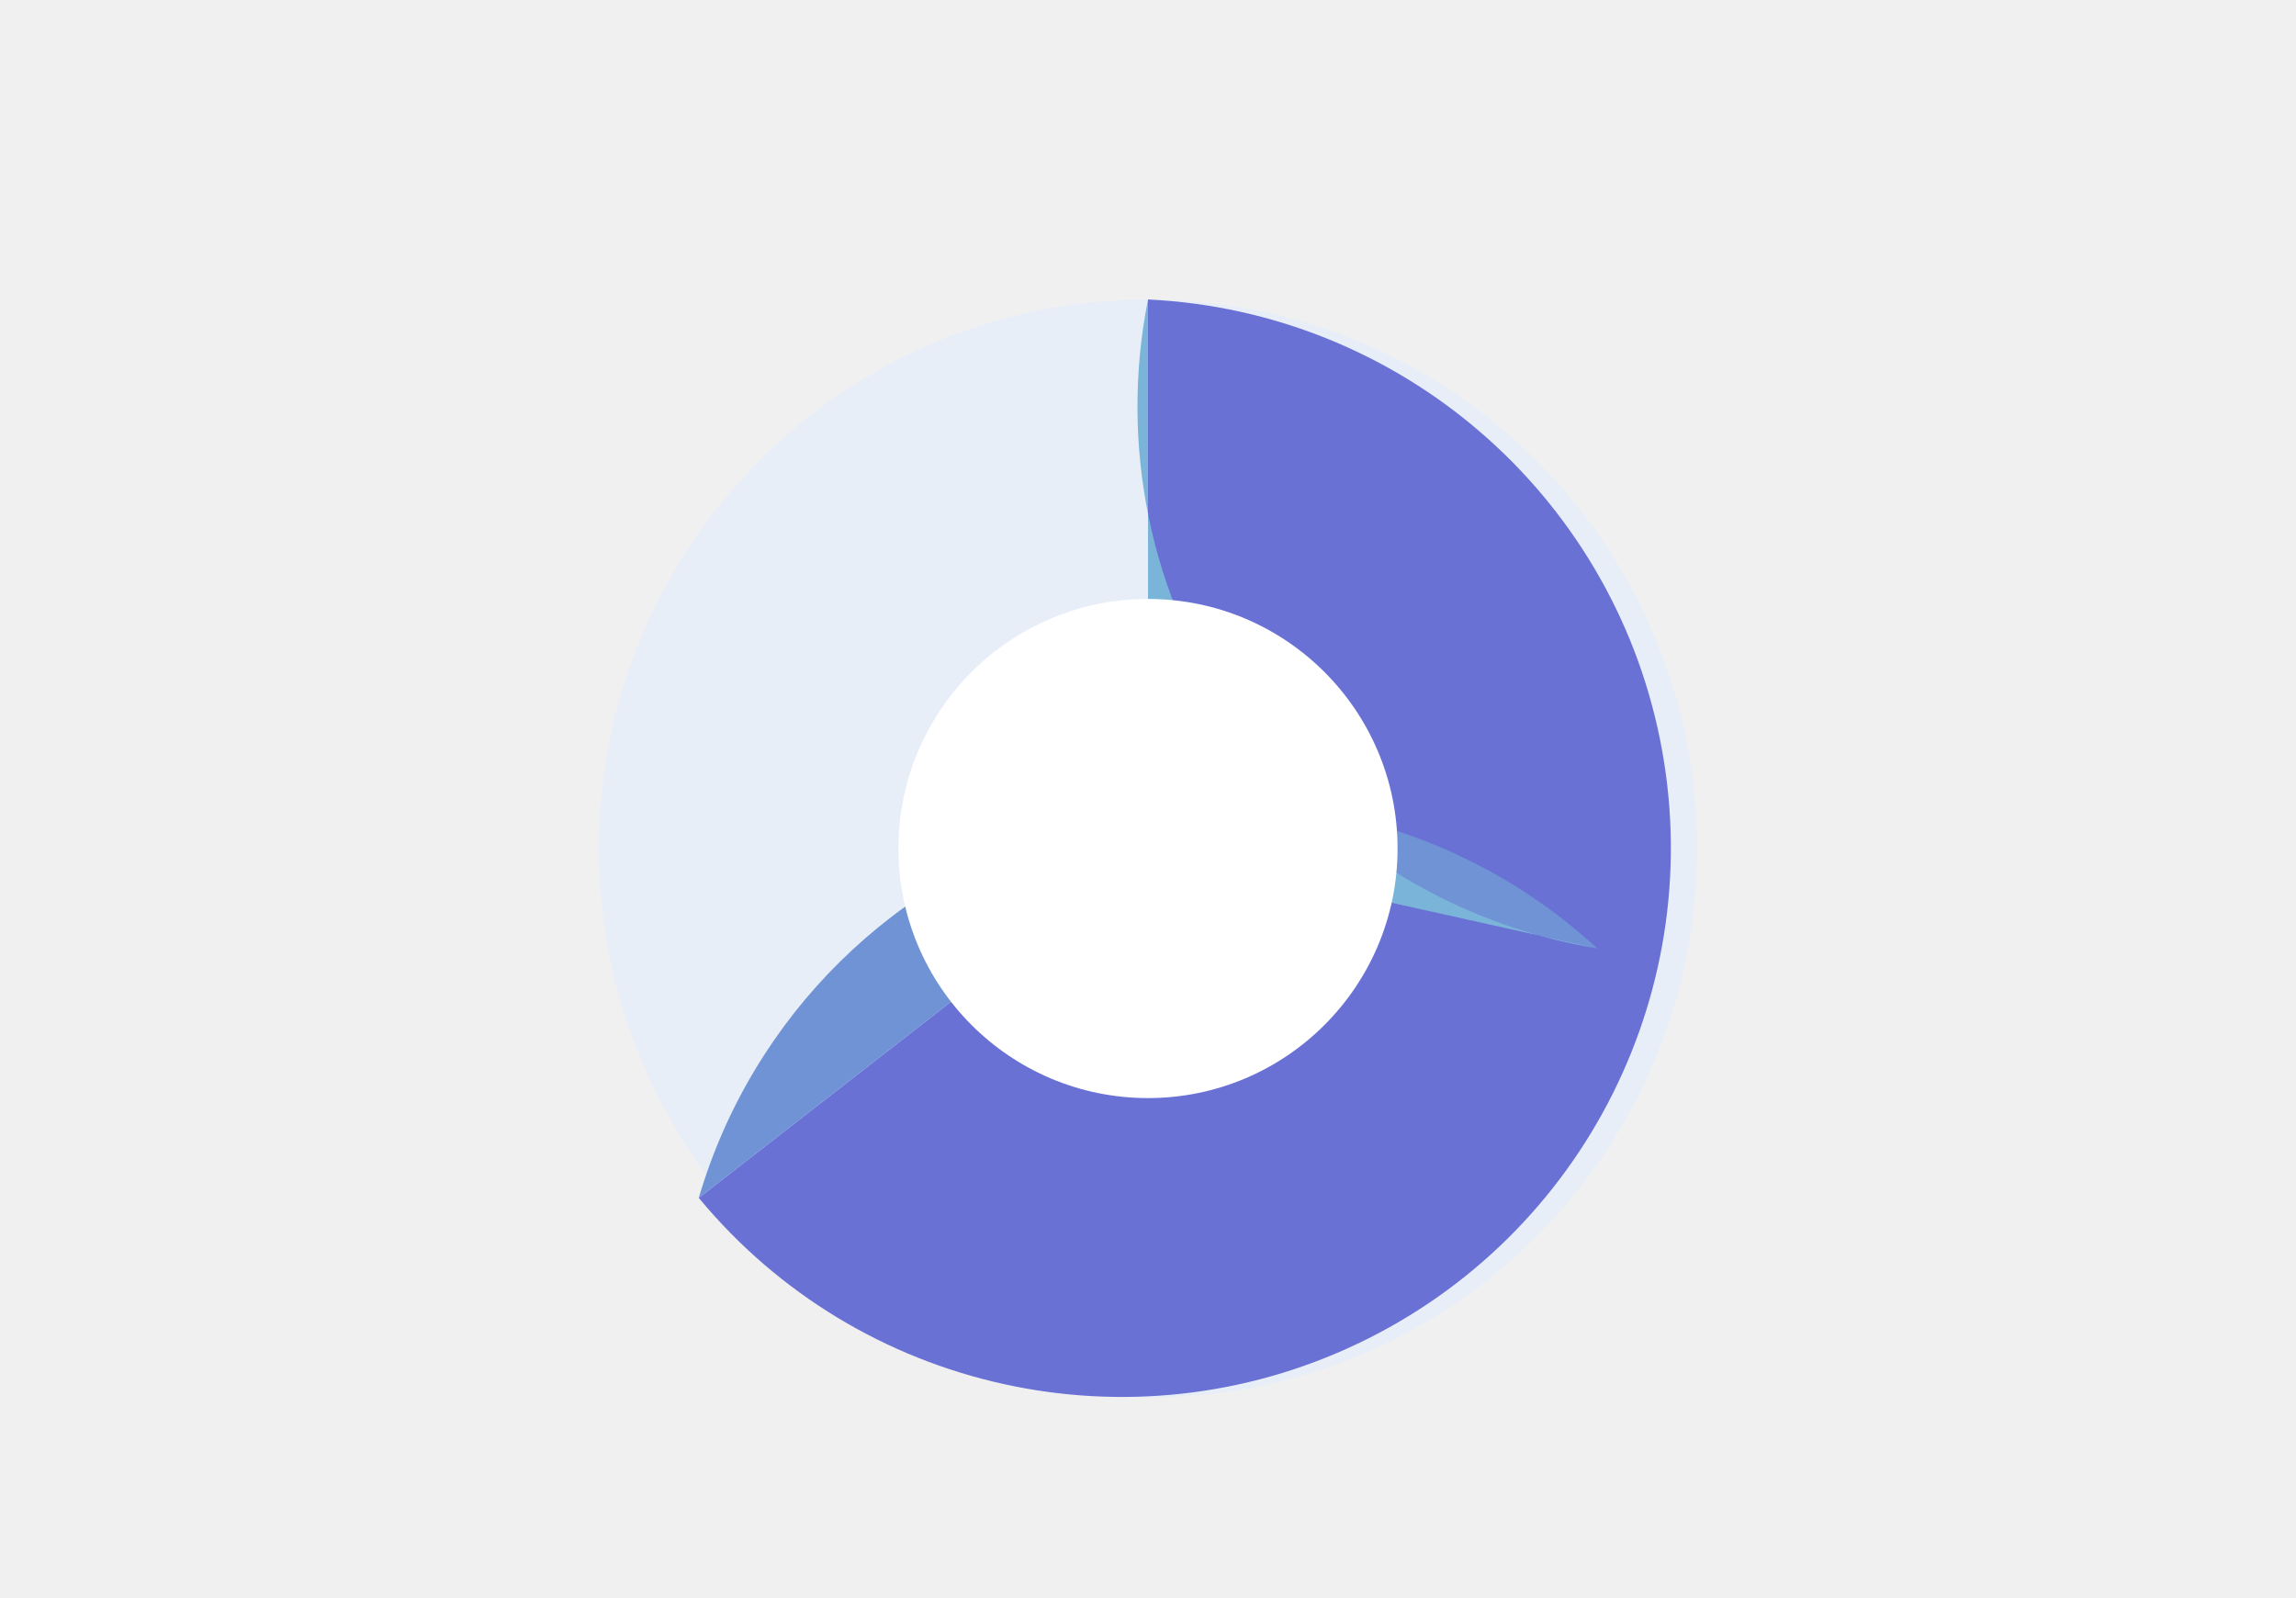
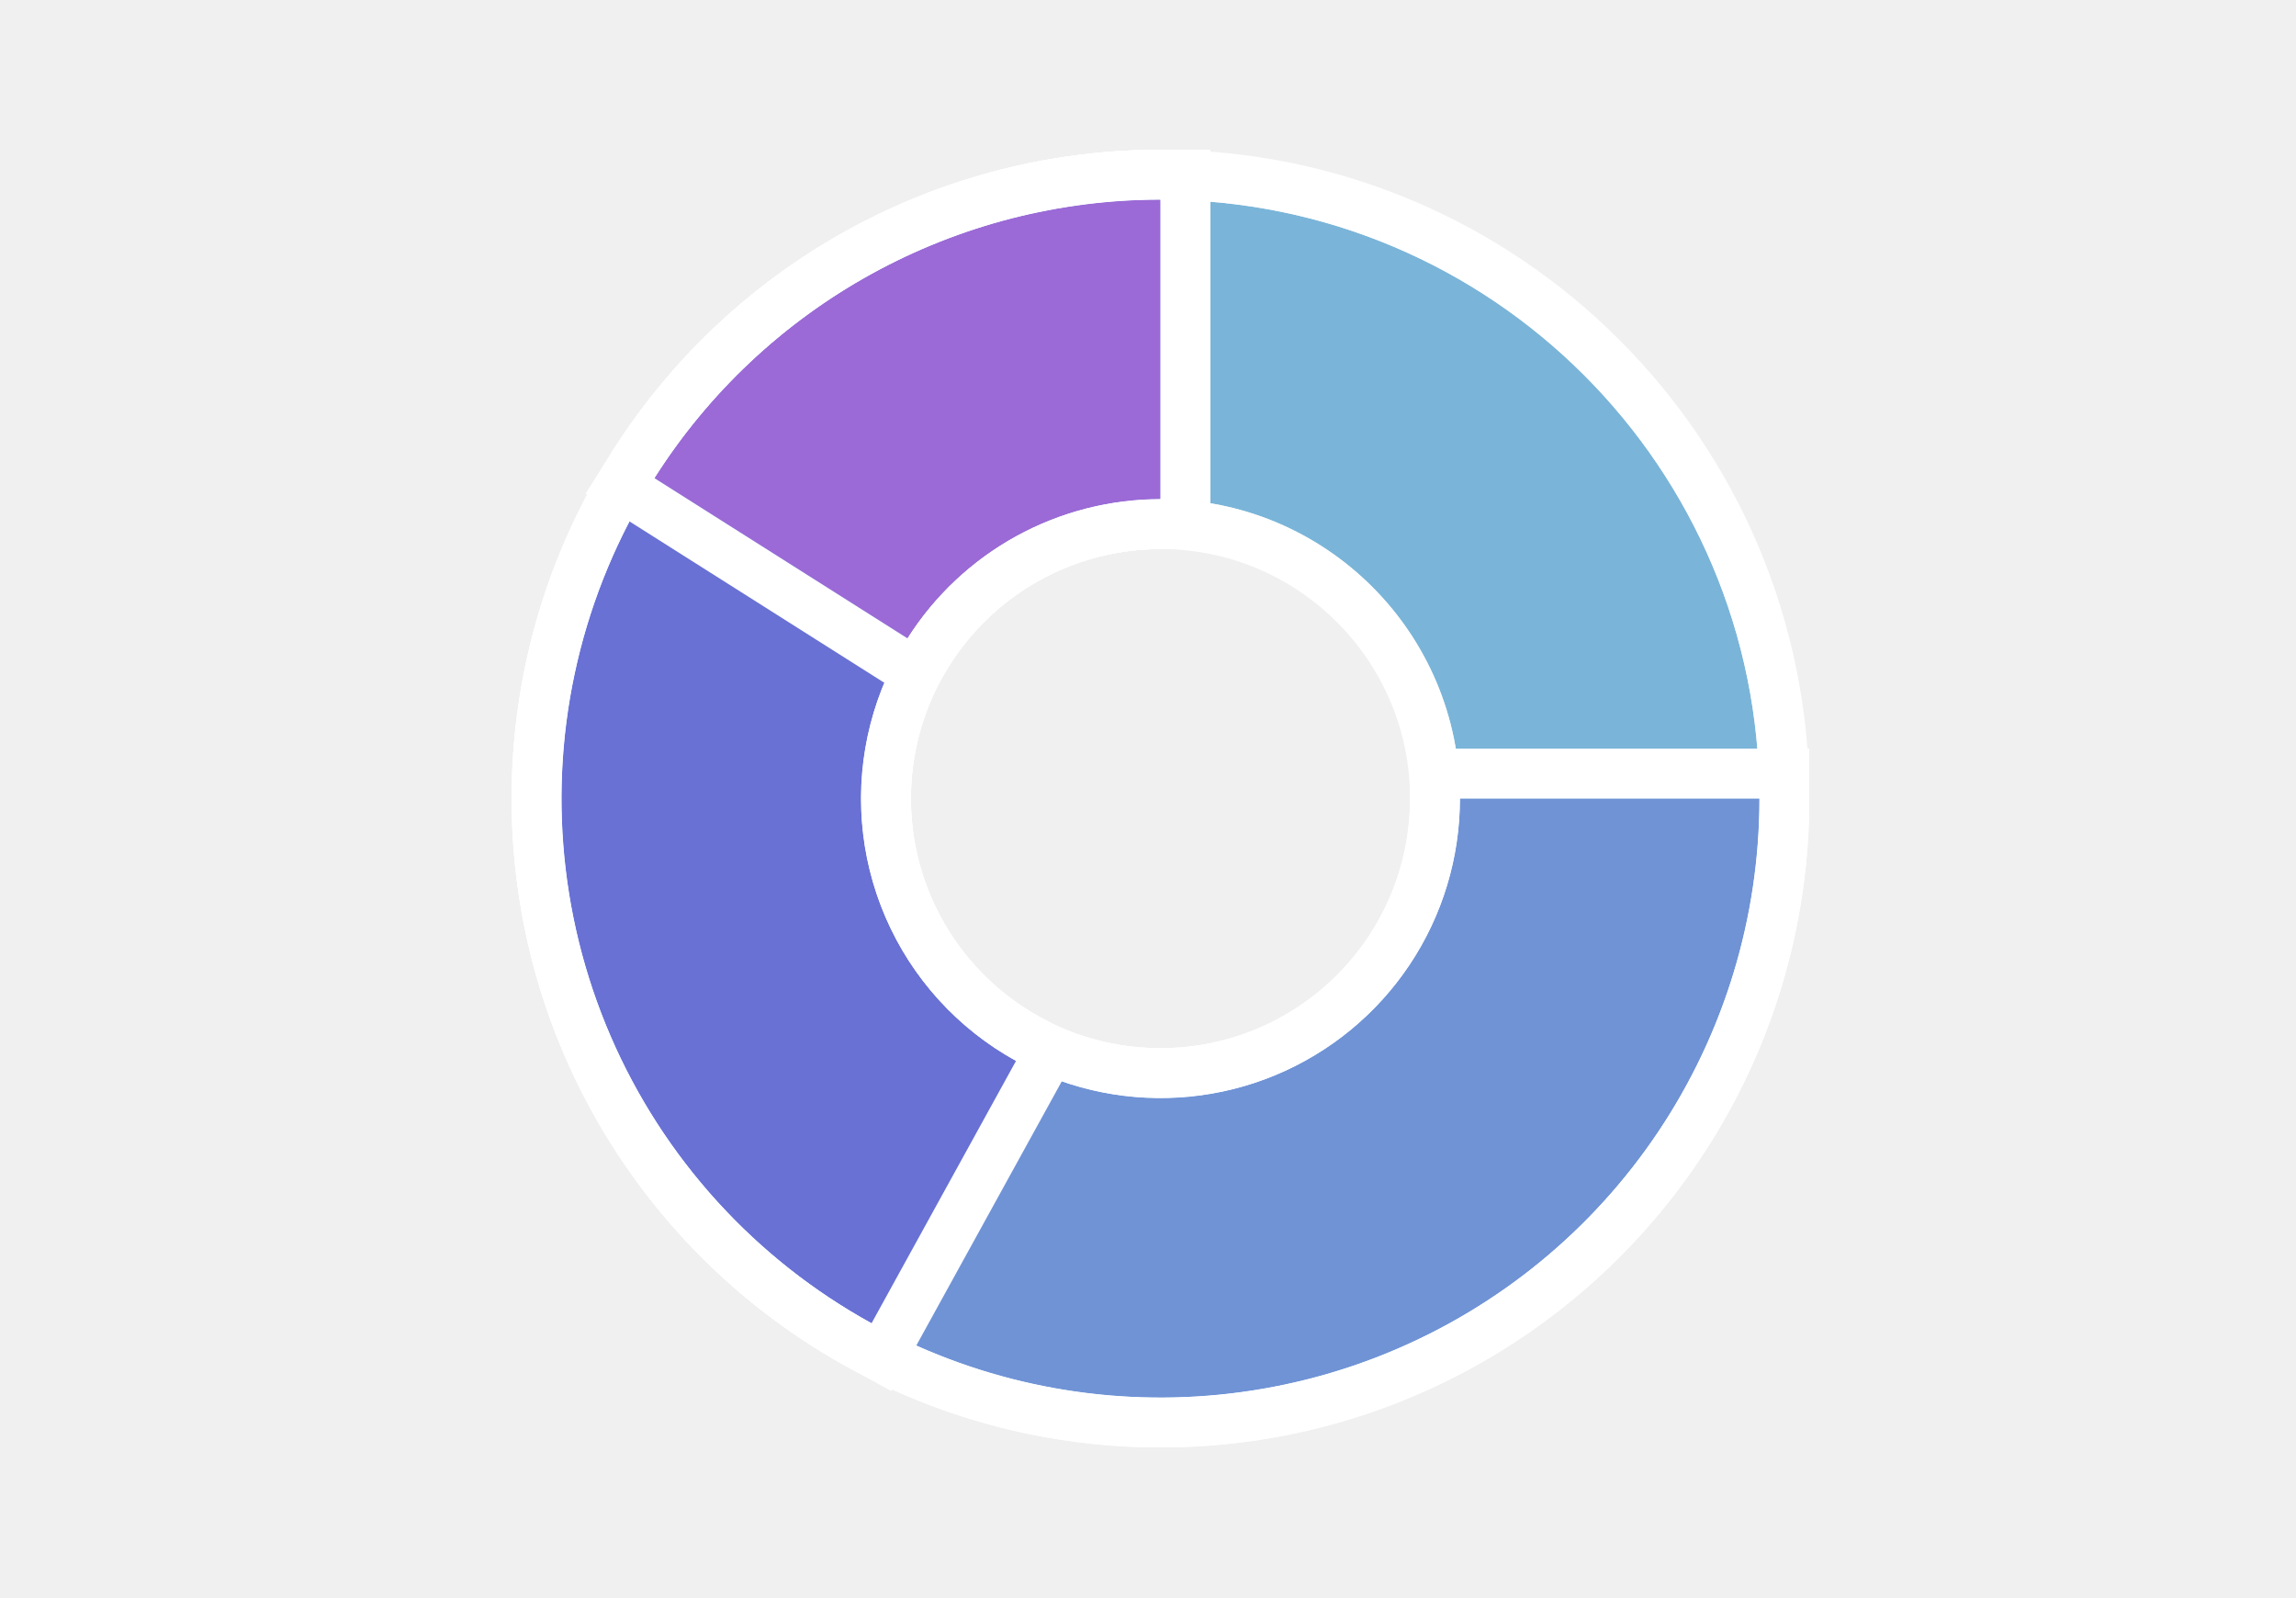
<svg xmlns="http://www.w3.org/2000/svg" width="92" height="64" viewBox="0 0 92 64" fill="none">
-   <circle cx="46" cy="34" r="22" fill="#E8EEF8" />
-   <path d="M46 12 A22 22 0 1 1 28 48 L46 34 Z" fill="#6971D5" />
-   <path d="M28 48 A22 22 0 0 1 64 38 L46 34 Z" fill="#7093D6" />
-   <path d="M64 38 A22 22 0 0 1 46 12 L46 34 Z" fill="#7AB5D9" />
-   <circle cx="46" cy="34" r="10" fill="#fff" />
+   <mask id="path-2-outside-1_2488_2543" maskUnits="userSpaceOnUse" x="20.5" y="6" width="52" height="52" fill="black">
+     <rect fill="white" x="20.5" y="6" width="52" height="52" />
+     <path d="M70.5 32C70.5 45.255 59.755 56 46.5 56C33.245 56 22.5 45.255 22.5 32C22.5 18.745 33.245 8 46.5 8C59.755 8 70.5 18.745 70.5 32ZM34.5 32C34.5 38.627 39.873 44 46.5 44C53.127 44 58.5 38.627 58.5 32C58.5 25.373 53.127 20 46.5 20C39.873 20 34.5 25.373 34.5 32Z" />
+   </mask>
+   <path d="M70.5 32C70.5 45.255 59.755 56 46.5 56C33.245 56 22.5 45.255 22.5 32C22.5 18.745 33.245 8 46.5 8C59.755 8 70.5 18.745 70.5 32ZM34.5 32C34.5 38.627 39.873 44 46.5 44C53.127 44 58.5 38.627 58.5 32C58.5 25.373 53.127 20 46.5 20C39.873 20 34.5 25.373 34.5 32Z" fill="#7AB5D9" />
+   <path d="M70.5 32C70.5 45.255 59.755 56 46.5 56C33.245 56 22.5 45.255 22.5 32C22.5 18.745 33.245 8 46.5 8C59.755 8 70.5 18.745 70.5 32ZM34.5 32C34.5 38.627 39.873 44 46.5 44C53.127 44 58.5 38.627 58.5 32C58.5 25.373 53.127 20 46.5 20C39.873 20 34.5 25.373 34.5 32Z" stroke="white" stroke-width="4" mask="url(#path-2-outside-1_2488_2543)" />
+   <mask id="path-3-outside-2_2488_2543" maskUnits="userSpaceOnUse" x="20.5" y="6" width="52" height="52" fill="black">
+     <rect fill="white" x="20.5" y="6" width="52" height="52" />
+     <path d="M46.5 8C41.753 8 37.113 9.408 33.166 12.045C29.22 14.682 26.143 18.43 24.327 22.816C22.51 27.201 22.035 32.027 22.961 36.682C23.887 41.338 26.173 45.614 29.529 48.971C32.886 52.327 37.162 54.613 41.818 55.539C46.473 56.465 51.299 55.99 55.684 54.173C60.07 52.357 63.818 49.281 66.455 45.334C69.092 41.387 70.5 36.747 70.5 32H58.5C58.5 34.373 57.796 36.694 56.478 38.667C55.159 40.64 53.285 42.178 51.092 43.087C48.9 43.995 46.487 44.232 44.159 43.769C41.831 43.306 39.693 42.163 38.015 40.485C36.337 38.807 35.194 36.669 34.731 34.341C34.268 32.013 34.505 29.601 35.413 27.408C36.322 25.215 37.86 23.341 39.833 22.022C41.806 20.704 44.127 20 46.5 20V8Z" />
+   </mask>
+   <path d="M46.5 8C41.753 8 37.113 9.408 33.166 12.045C29.22 14.682 26.143 18.43 24.327 22.816C22.51 27.201 22.035 32.027 22.961 36.682C23.887 41.338 26.173 45.614 29.529 48.971C32.886 52.327 37.162 54.613 41.818 55.539C46.473 56.465 51.299 55.99 55.684 54.173C60.07 52.357 63.818 49.281 66.455 45.334C69.092 41.387 70.5 36.747 70.5 32H58.5C58.5 34.373 57.796 36.694 56.478 38.667C55.159 40.64 53.285 42.178 51.092 43.087C48.9 43.995 46.487 44.232 44.159 43.769C41.831 43.306 39.693 42.163 38.015 40.485C36.337 38.807 35.194 36.669 34.731 34.341C34.268 32.013 34.505 29.601 35.413 27.408C36.322 25.215 37.86 23.341 39.833 22.022C41.806 20.704 44.127 20 46.5 20V8Z" fill="#7093D6" />
+   <path d="M46.5 8C41.753 8 37.113 9.408 33.166 12.045C29.22 14.682 26.143 18.43 24.327 22.816C22.51 27.201 22.035 32.027 22.961 36.682C23.887 41.338 26.173 45.614 29.529 48.971C32.886 52.327 37.162 54.613 41.818 55.539C46.473 56.465 51.299 55.99 55.684 54.173C60.07 52.357 63.818 49.281 66.455 45.334C69.092 41.387 70.5 36.747 70.5 32H58.5C58.5 34.373 57.796 36.694 56.478 38.667C55.159 40.64 53.285 42.178 51.092 43.087C48.9 43.995 46.487 44.232 44.159 43.769C41.831 43.306 39.693 42.163 38.015 40.485C36.337 38.807 35.194 36.669 34.731 34.341C34.268 32.013 34.505 29.601 35.413 27.408C36.322 25.215 37.86 23.341 39.833 22.022C41.806 20.704 44.127 20 46.5 20V8Z" stroke="white" stroke-width="4" mask="url(#path-3-outside-2_2488_2543)" />
+   <mask id="path-4-outside-3_2488_2543" maskUnits="userSpaceOnUse" x="20.5" y="6" width="28" height="50" fill="black">
+     <rect fill="white" x="20.5" y="6" width="28" height="50" />
+     <path d="M46.5 8C41.175 8 36.002 9.771 31.794 13.034C27.585 16.297 24.582 20.866 23.256 26.023C21.93 31.181 22.357 36.632 24.469 41.52C26.581 46.408 30.259 50.455 34.924 53.023L40.712 42.512C38.38 41.227 36.541 39.204 35.484 36.76C34.428 34.316 34.215 31.59 34.878 29.012C35.541 26.433 37.043 24.148 39.147 22.517C41.251 20.885 43.838 20 46.5 20V8Z" />
+   </mask>
+   <path d="M46.5 8C41.175 8 36.002 9.771 31.794 13.034C27.585 16.297 24.582 20.866 23.256 26.023C21.93 31.181 22.357 36.632 24.469 41.52C26.581 46.408 30.259 50.455 34.924 53.023L40.712 42.512C38.38 41.227 36.541 39.204 35.484 36.76C34.428 34.316 34.215 31.59 34.878 29.012C35.541 26.433 37.043 24.148 39.147 22.517C41.251 20.885 43.838 20 46.5 20V8Z" fill="#6971D5" />
+   <path d="M46.5 8C41.175 8 36.002 9.771 31.794 13.034C27.585 16.297 24.582 20.866 23.256 26.023C21.93 31.181 22.357 36.632 24.469 41.52C26.581 46.408 30.259 50.455 34.924 53.023L40.712 42.512C38.38 41.227 36.541 39.204 35.484 36.76C34.428 34.316 34.215 31.59 34.878 29.012C35.541 26.433 37.043 24.148 39.147 22.517C41.251 20.885 43.838 20 46.5 20V8Z" stroke="white" stroke-width="4" mask="url(#path-4-outside-3_2488_2543)" />
+   <mask id="path-5-outside-4_2488_2543" maskUnits="userSpaceOnUse" x="22.5" y="6" width="26" height="23" fill="black">
+     <rect fill="white" x="22.5" y="6" width="26" height="23" />
+     <path d="M46.5 8C42.454 8 38.473 9.023 34.928 10.974C31.383 12.925 28.389 15.741 26.224 19.159L36.362 25.579C37.445 23.87 38.942 22.462 40.714 21.487C42.486 20.512 44.477 20 46.5 20V8Z" />
+   </mask>
+   <path d="M46.5 8C42.454 8 38.473 9.023 34.928 10.974C31.383 12.925 28.389 15.741 26.224 19.159L36.362 25.579C37.445 23.87 38.942 22.462 40.714 21.487C42.486 20.512 44.477 20 46.5 20V8Z" fill="#9B6AD6" />
+   <path d="M46.5 8C42.454 8 38.473 9.023 34.928 10.974C31.383 12.925 28.389 15.741 26.224 19.159L36.362 25.579C37.445 23.87 38.942 22.462 40.714 21.487C42.486 20.512 44.477 20 46.5 20V8Z" stroke="white" stroke-width="4" mask="url(#path-5-outside-4_2488_2543)" />
</svg>
